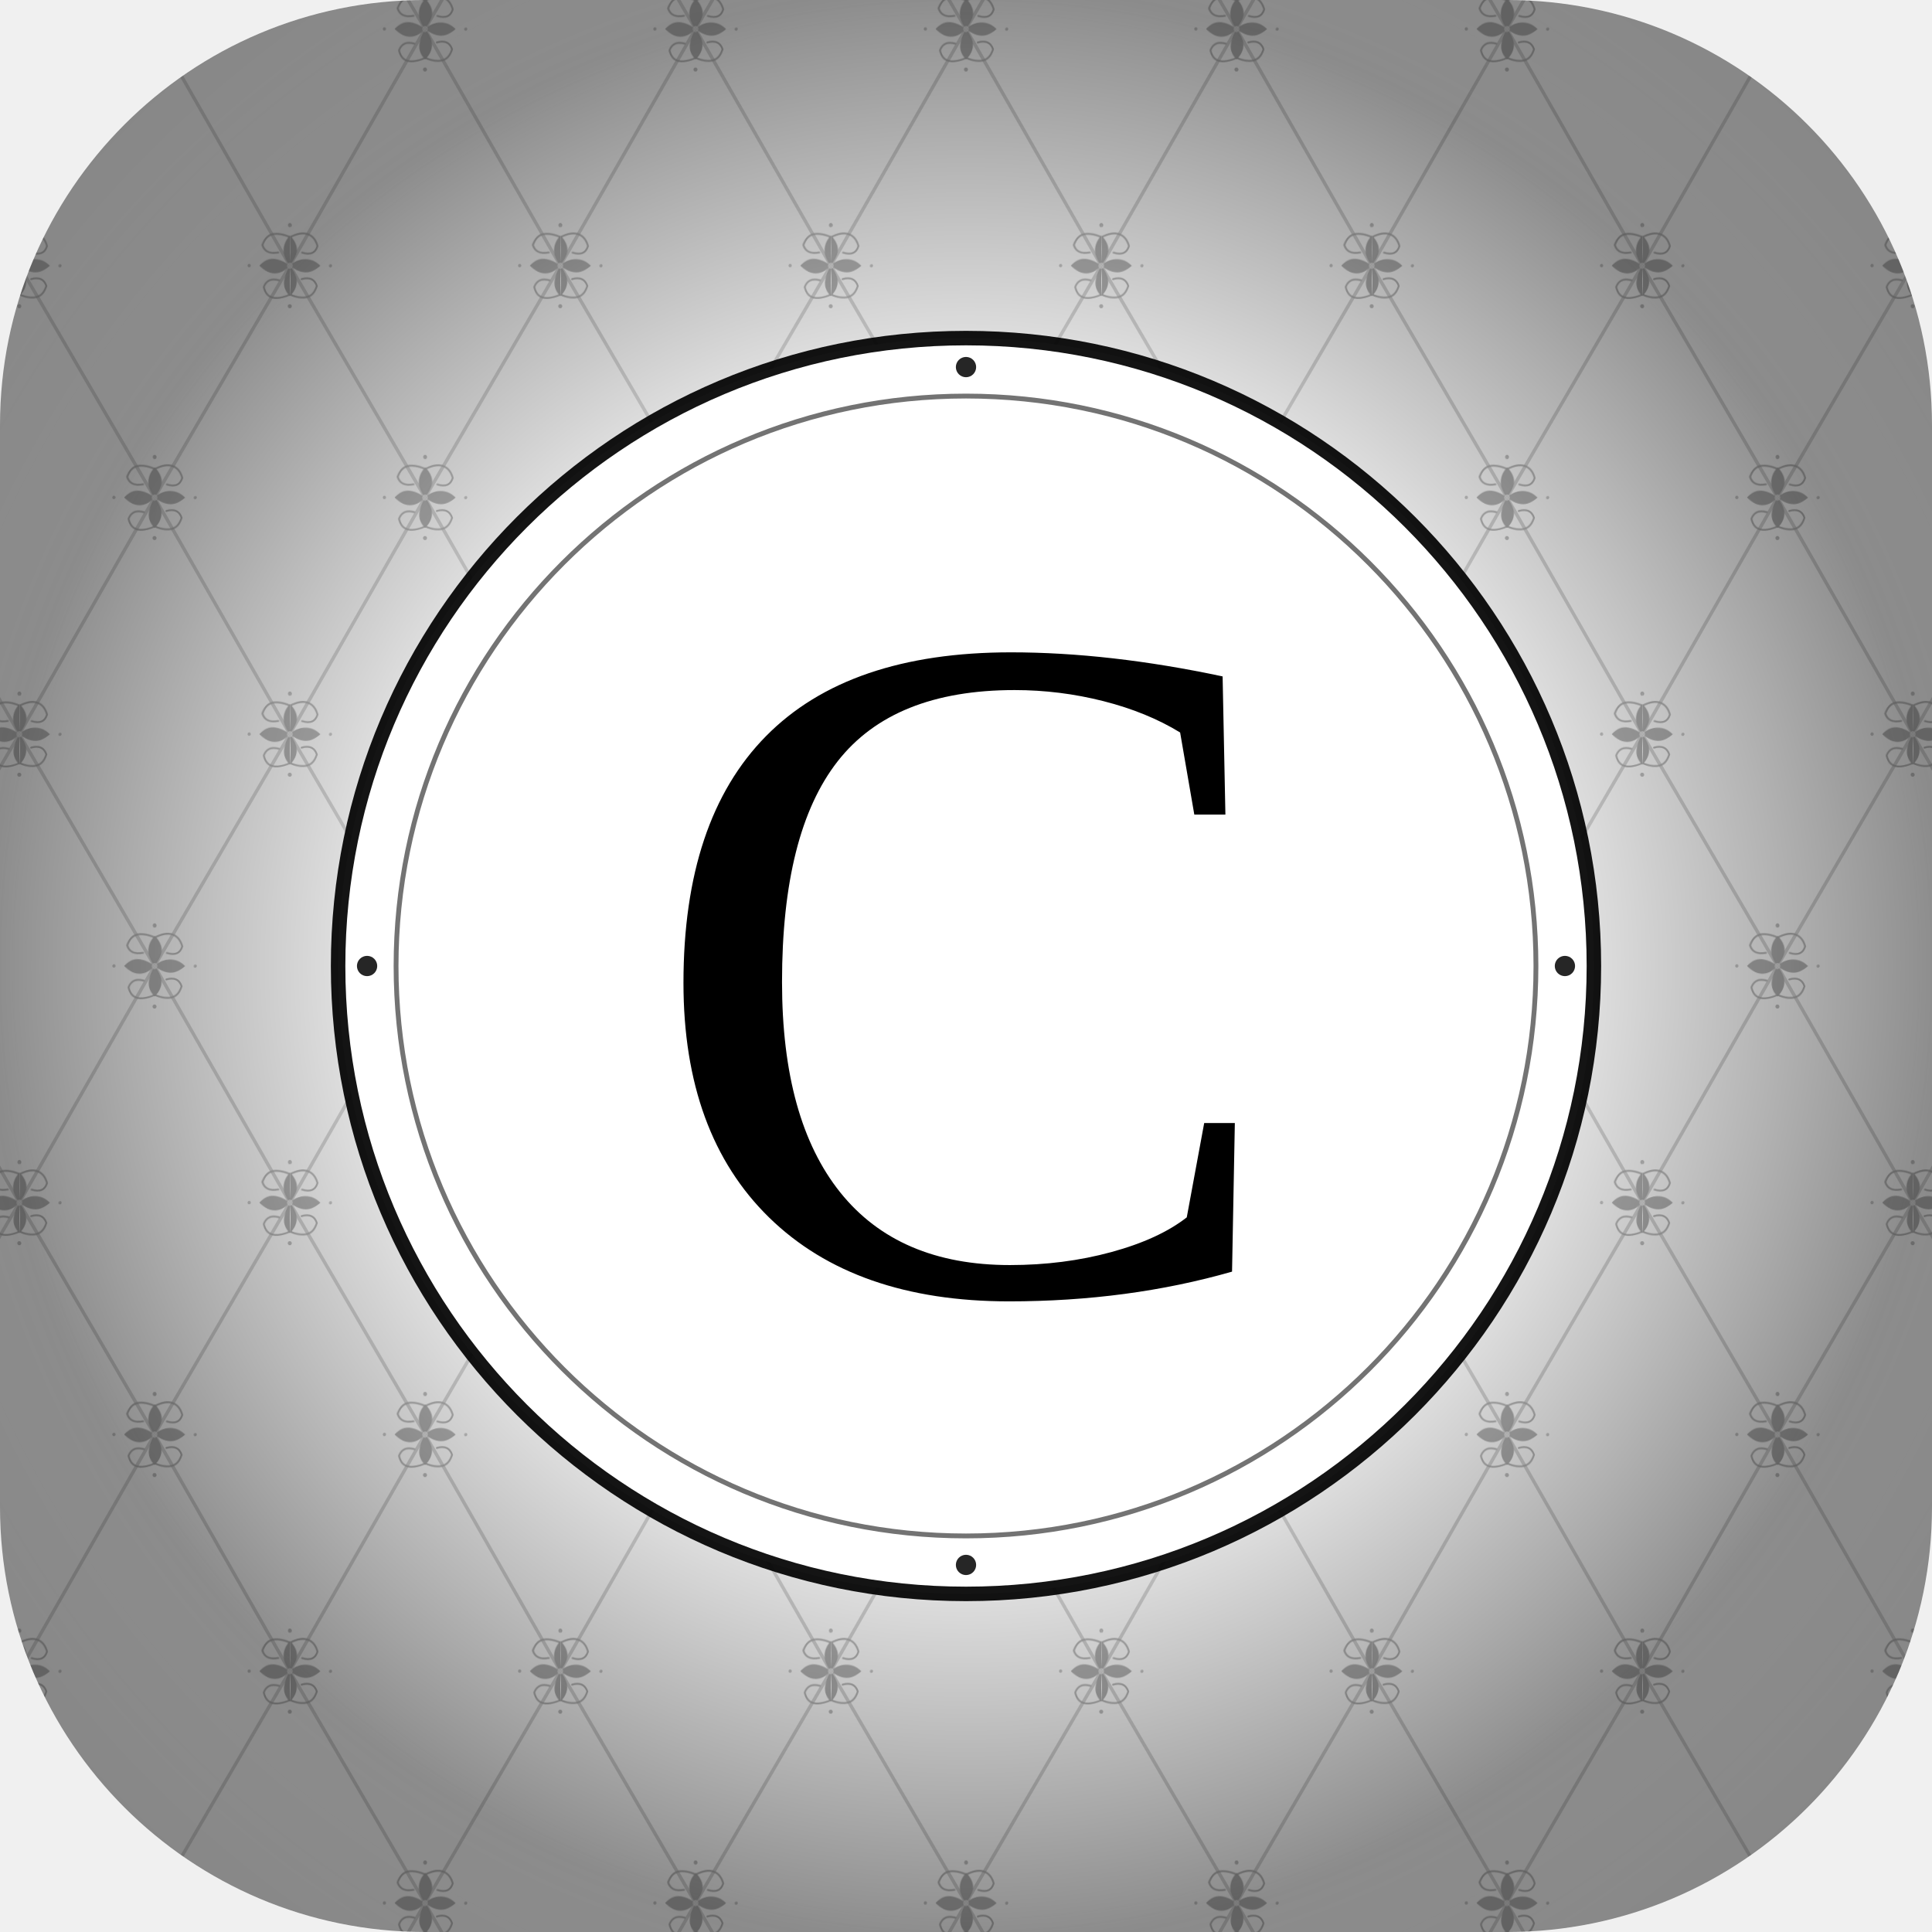
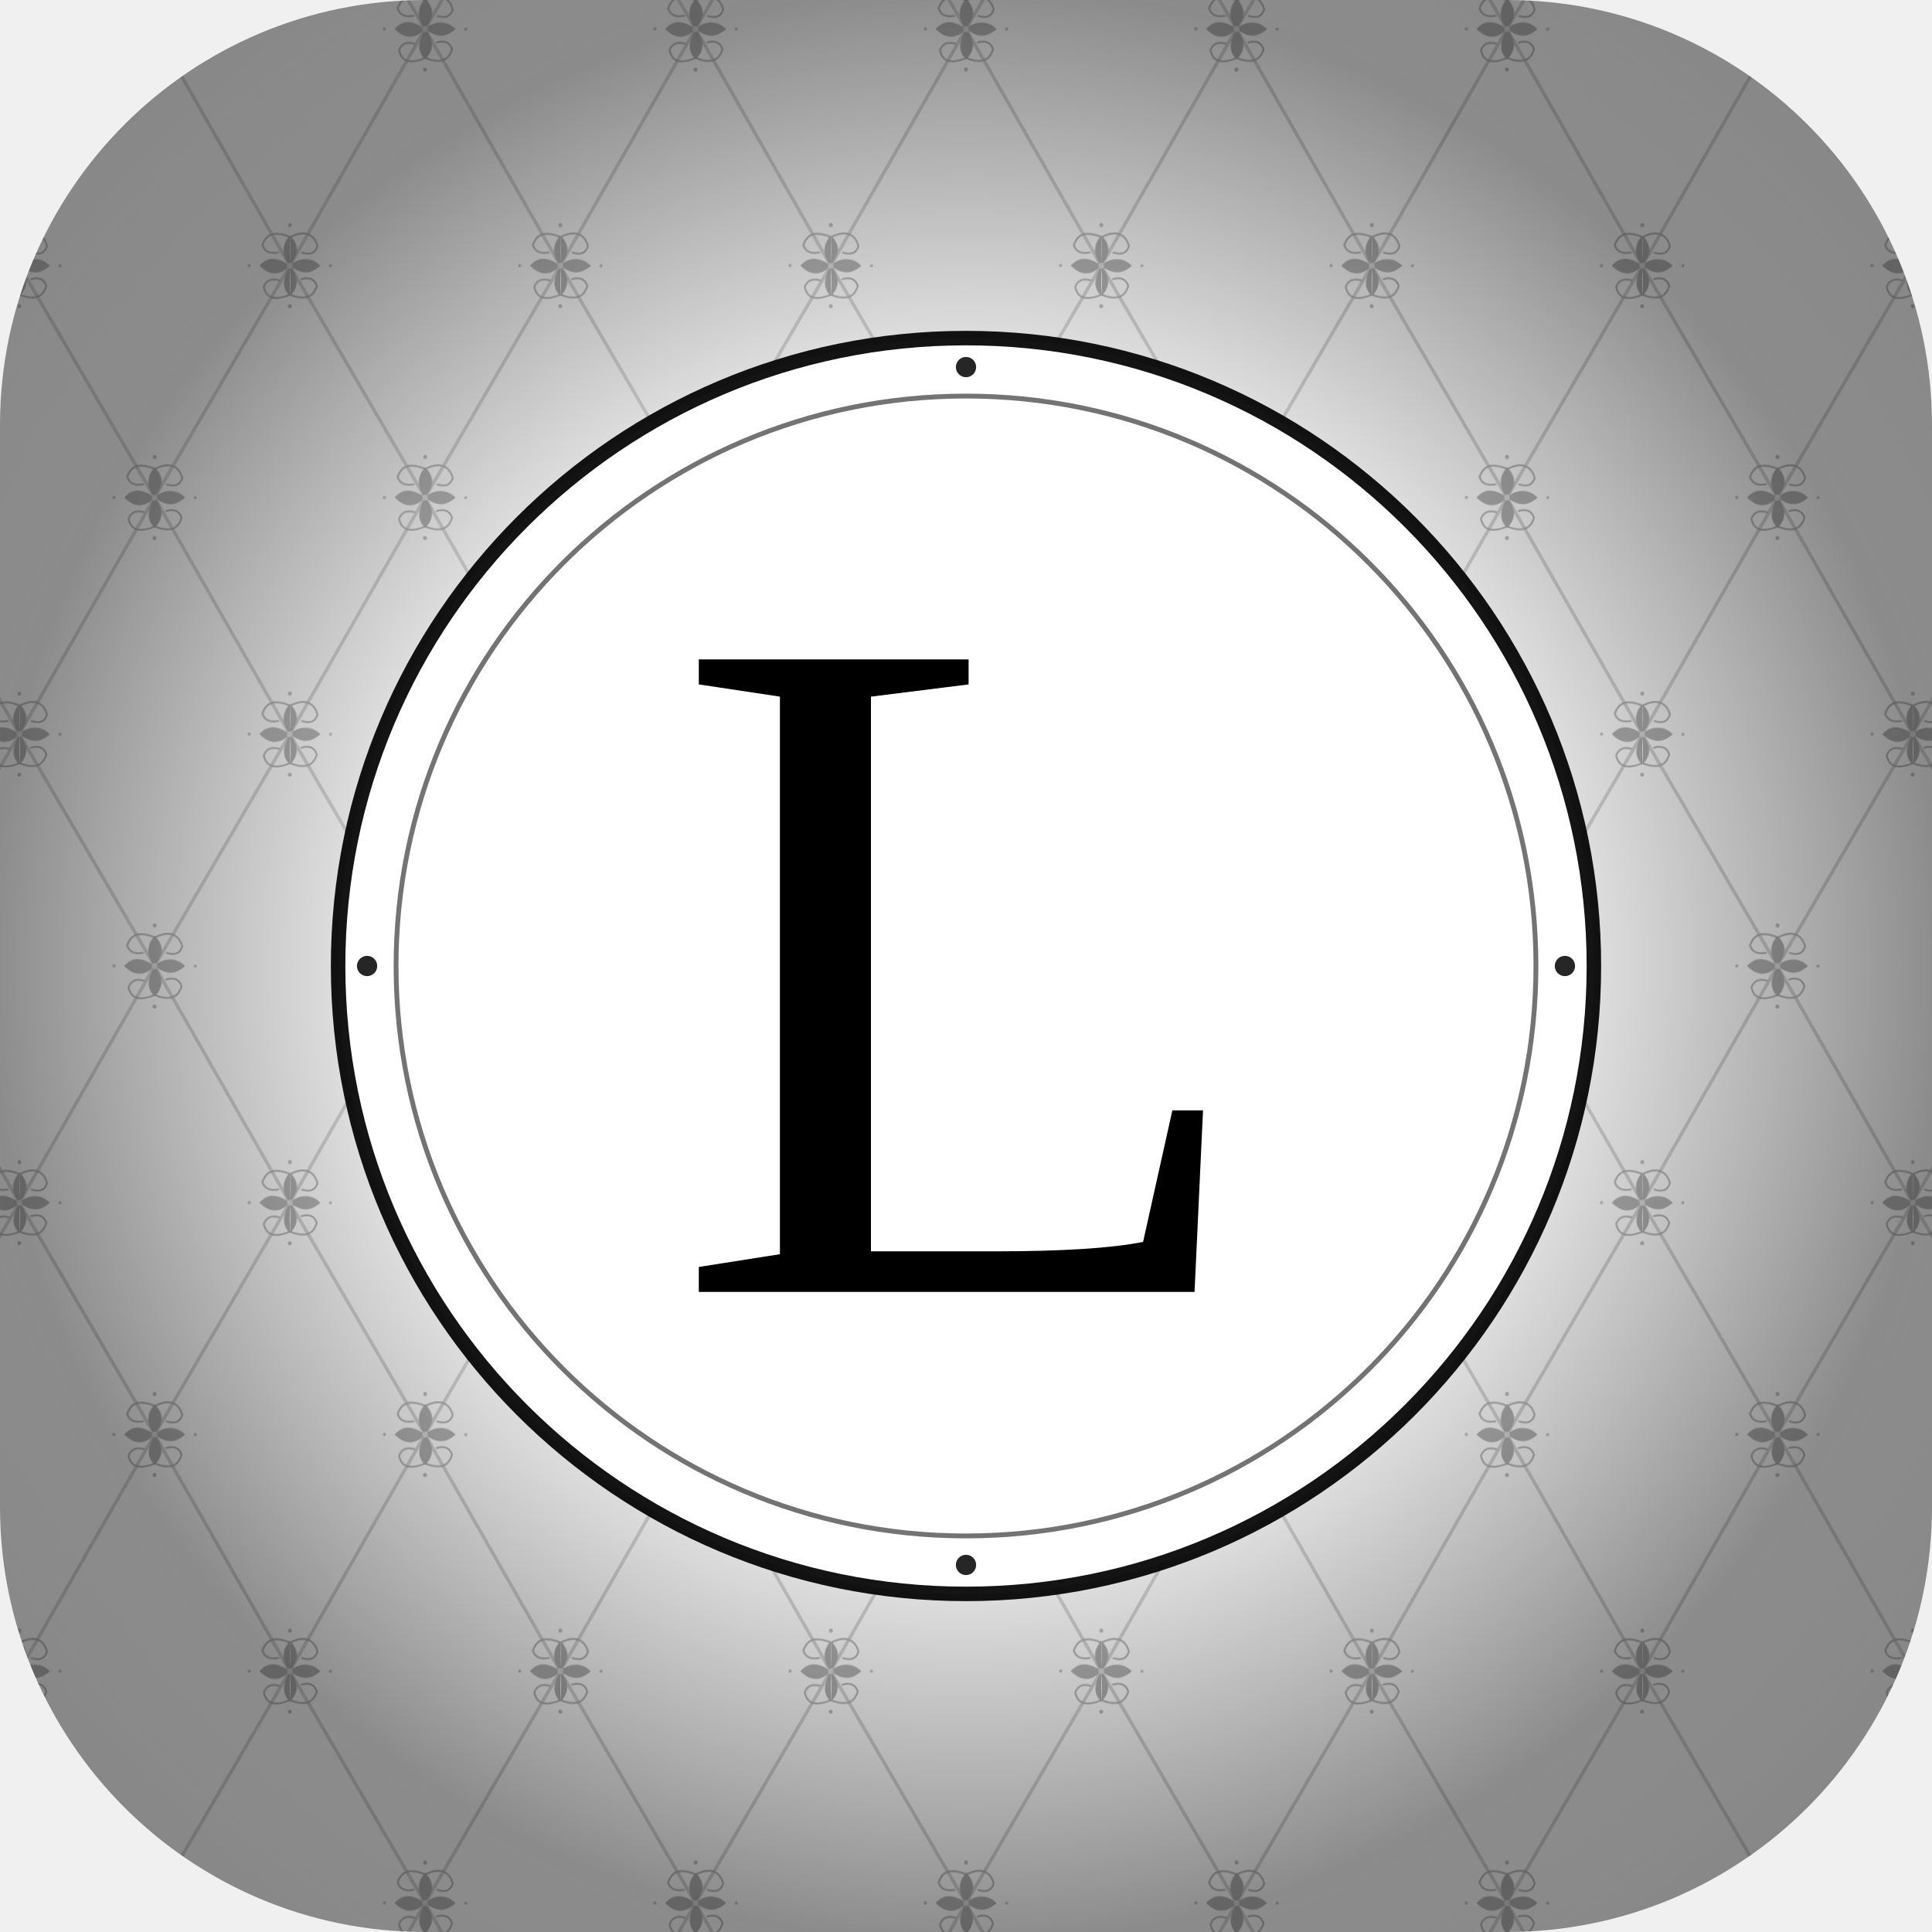
<svg xmlns="http://www.w3.org/2000/svg" viewBox="0 0 400 400" width="400" height="400">
  <defs>
    <filter id="grain-fx">
      <feTurbulence type="fractalNoise" baseFrequency="1.8" numOctaves="2" seed="4" />
      <feColorMatrix values="0 0 0 0 0.2  0 0 0 0 0.15  0 0 0 0 0.1  0 0 0 0.18 0" />
      <feComposite operator="in" in2="SourceGraphic" />
    </filter>
    <filter id="bleed-fx" x="-10%" y="-10%" width="120%" height="120%">
      <feTurbulence type="fractalNoise" baseFrequency="0.04" numOctaves="2" seed="3" />
      <feDisplacementMap in="SourceGraphic" scale="2.5" />
    </filter>
    <g id="damask">
      <path d="M0 -18 Q 8 -10 0 0 Q -8 -10 0 -18 Z" fill="#000000" opacity="0.95" />
      <path d="M0 0 Q 8 10 0 18 Q -8 10 0 0 Z" fill="#000000" opacity="0.95" />
      <path d="M-18 0 Q -10 -8 0 0 Q -10 8 -18 0 Z" fill="#000000" opacity="0.9" />
      <path d="M18 0 Q 10 -8 0 0 Q 10 8 18 0 Z" fill="#000000" opacity="0.9" />
      <path d="M0 -17 Q 13 -23 16 -12 Q 14 -6 7 -8" fill="none" stroke="#000000" stroke-width="1.1" stroke-linecap="round" opacity="0.85" />
      <path d="M0 -17 Q -13 -23 -16 -12 Q -14 -6 -7 -8" fill="none" stroke="#000000" stroke-width="1.1" stroke-linecap="round" opacity="0.85" />
      <path d="M0 17 Q 13 23 16 12 Q 14 6 7 8" fill="none" stroke="#000000" stroke-width="1.1" stroke-linecap="round" opacity="0.85" />
      <path d="M0 17 Q -13 23 -16 12 Q -14 6 -7 8" fill="none" stroke="#000000" stroke-width="1.1" stroke-linecap="round" opacity="0.85" />
      <circle cx="0" cy="-24" r="1.2" fill="#000000" opacity="0.75" />
      <circle cx="0" cy="24" r="1.2" fill="#000000" opacity="0.75" />
      <circle cx="-24" cy="0" r="1" fill="#000000" opacity="0.65" />
      <circle cx="24" cy="0" r="1" fill="#000000" opacity="0.65" />
      <circle cx="0" cy="0" r="1.8" fill="#f4f4f4" opacity="0.55" />
    </g>
    <pattern id="rd-tile" x="0" y="0" width="56" height="97" patternUnits="userSpaceOnUse" patternTransform="translate(172 176)">
      <rect width="56" height="97" fill="#ffffff" />
      <g stroke="#1a1a1a" stroke-width="0.7" fill="none" opacity="0.55" stroke-linecap="round">
        <line x1="28" y1="24" x2="0" y2="73" />
        <line x1="28" y1="24" x2="56" y2="73" />
        <line x1="28" y1="24" x2="0" y2="-24" />
        <line x1="28" y1="24" x2="56" y2="-24" />
        <line x1="0" y1="73" x2="28" y2="121" />
        <line x1="56" y1="73" x2="28" y2="121" />
      </g>
      <g transform="translate(28 24) scale(0.35)" filter="url(#bleed-fx)">
        <use href="#damask" />
      </g>
      <g transform="translate(0  73) scale(0.35)" filter="url(#bleed-fx)">
        <use href="#damask" />
      </g>
      <g transform="translate(56 73) scale(0.35)" filter="url(#bleed-fx)">
        <use href="#damask" />
      </g>
    </pattern>
    <pattern id="grain-tile" x="0" y="0" width="200" height="200" patternUnits="userSpaceOnUse">
      <rect width="200" height="200" fill="transparent" filter="url(#grain-fx)" />
    </pattern>
    <radialGradient id="pat-vig" cx="50%" cy="50%" r="80%">
      <stop offset="60%" stop-color="white" stop-opacity="0" />
      <stop offset="100%" stop-color="black" stop-opacity="0.6" />
    </radialGradient>
    <radialGradient id="tile-hi" cx="30%" cy="30%" r="50%">
      <stop offset="0%" stop-color="white" stop-opacity="0.08" />
      <stop offset="100%" stop-color="white" stop-opacity="0" />
    </radialGradient>
    <radialGradient id="tile-vig" cx="50%" cy="50%" r="50%">
      <stop offset="50%" stop-color="black" stop-opacity="0" />
      <stop offset="100%" stop-color="black" stop-opacity="0.45" />
    </radialGradient>
  </defs>
  <rect width="400" height="400" fill="#ffffff" rx="88" ry="88" />
  <rect width="400" height="400" fill="url(#rd-tile)" rx="88" ry="88" opacity="0.32" />
  <rect width="400" height="400" fill="url(#grain-tile)" rx="88" ry="88" opacity="0.22" style="mix-blend-mode:multiply" />
  <rect width="400" height="400" fill="url(#pat-vig)" rx="88" ry="88" opacity="0.35" />
  <rect width="400" height="400" fill="url(#tile-hi)" rx="88" ry="88" />
  <rect width="400" height="400" fill="url(#tile-vig)" rx="88" ry="88" />
  <circle cx="200" cy="200" r="130" fill="#ffffff" />
  <circle cx="200" cy="200" r="130" fill="none" stroke="#000000" stroke-width="3" opacity="0.92" />
  <circle cx="200" cy="200" r="118" fill="none" stroke="#000000" stroke-width="1" opacity="0.55" />
  <circle cx="200" cy="76" r="2.1" fill="#000000" opacity="0.85" />
  <circle cx="200" cy="324" r="2.1" fill="#000000" opacity="0.85" />
  <circle cx="76" cy="200" r="2.1" fill="#000000" opacity="0.85" />
  <circle cx="324" cy="200" r="2.1" fill="#000000" opacity="0.85" />
-   <text x="200" y="200" text-anchor="middle" dominant-baseline="central" font-family="'Bodoni Moda','Bodoni 72',Didot,'Times New Roman',Georgia,serif" font-weight="400" font-size="200" fill="#000000" style="letter-spacing:-0.03em;font-style:normal;">C</text>
+   <text x="200" y="200" text-anchor="middle" dominant-baseline="central" font-family="'Bodoni Moda','Bodoni 72',Didot,'Times New Roman',Georgia,serif" font-weight="400" font-size="200" fill="#000000" style="letter-spacing:-0.03em;font-style:normal;">L</text>
</svg>
